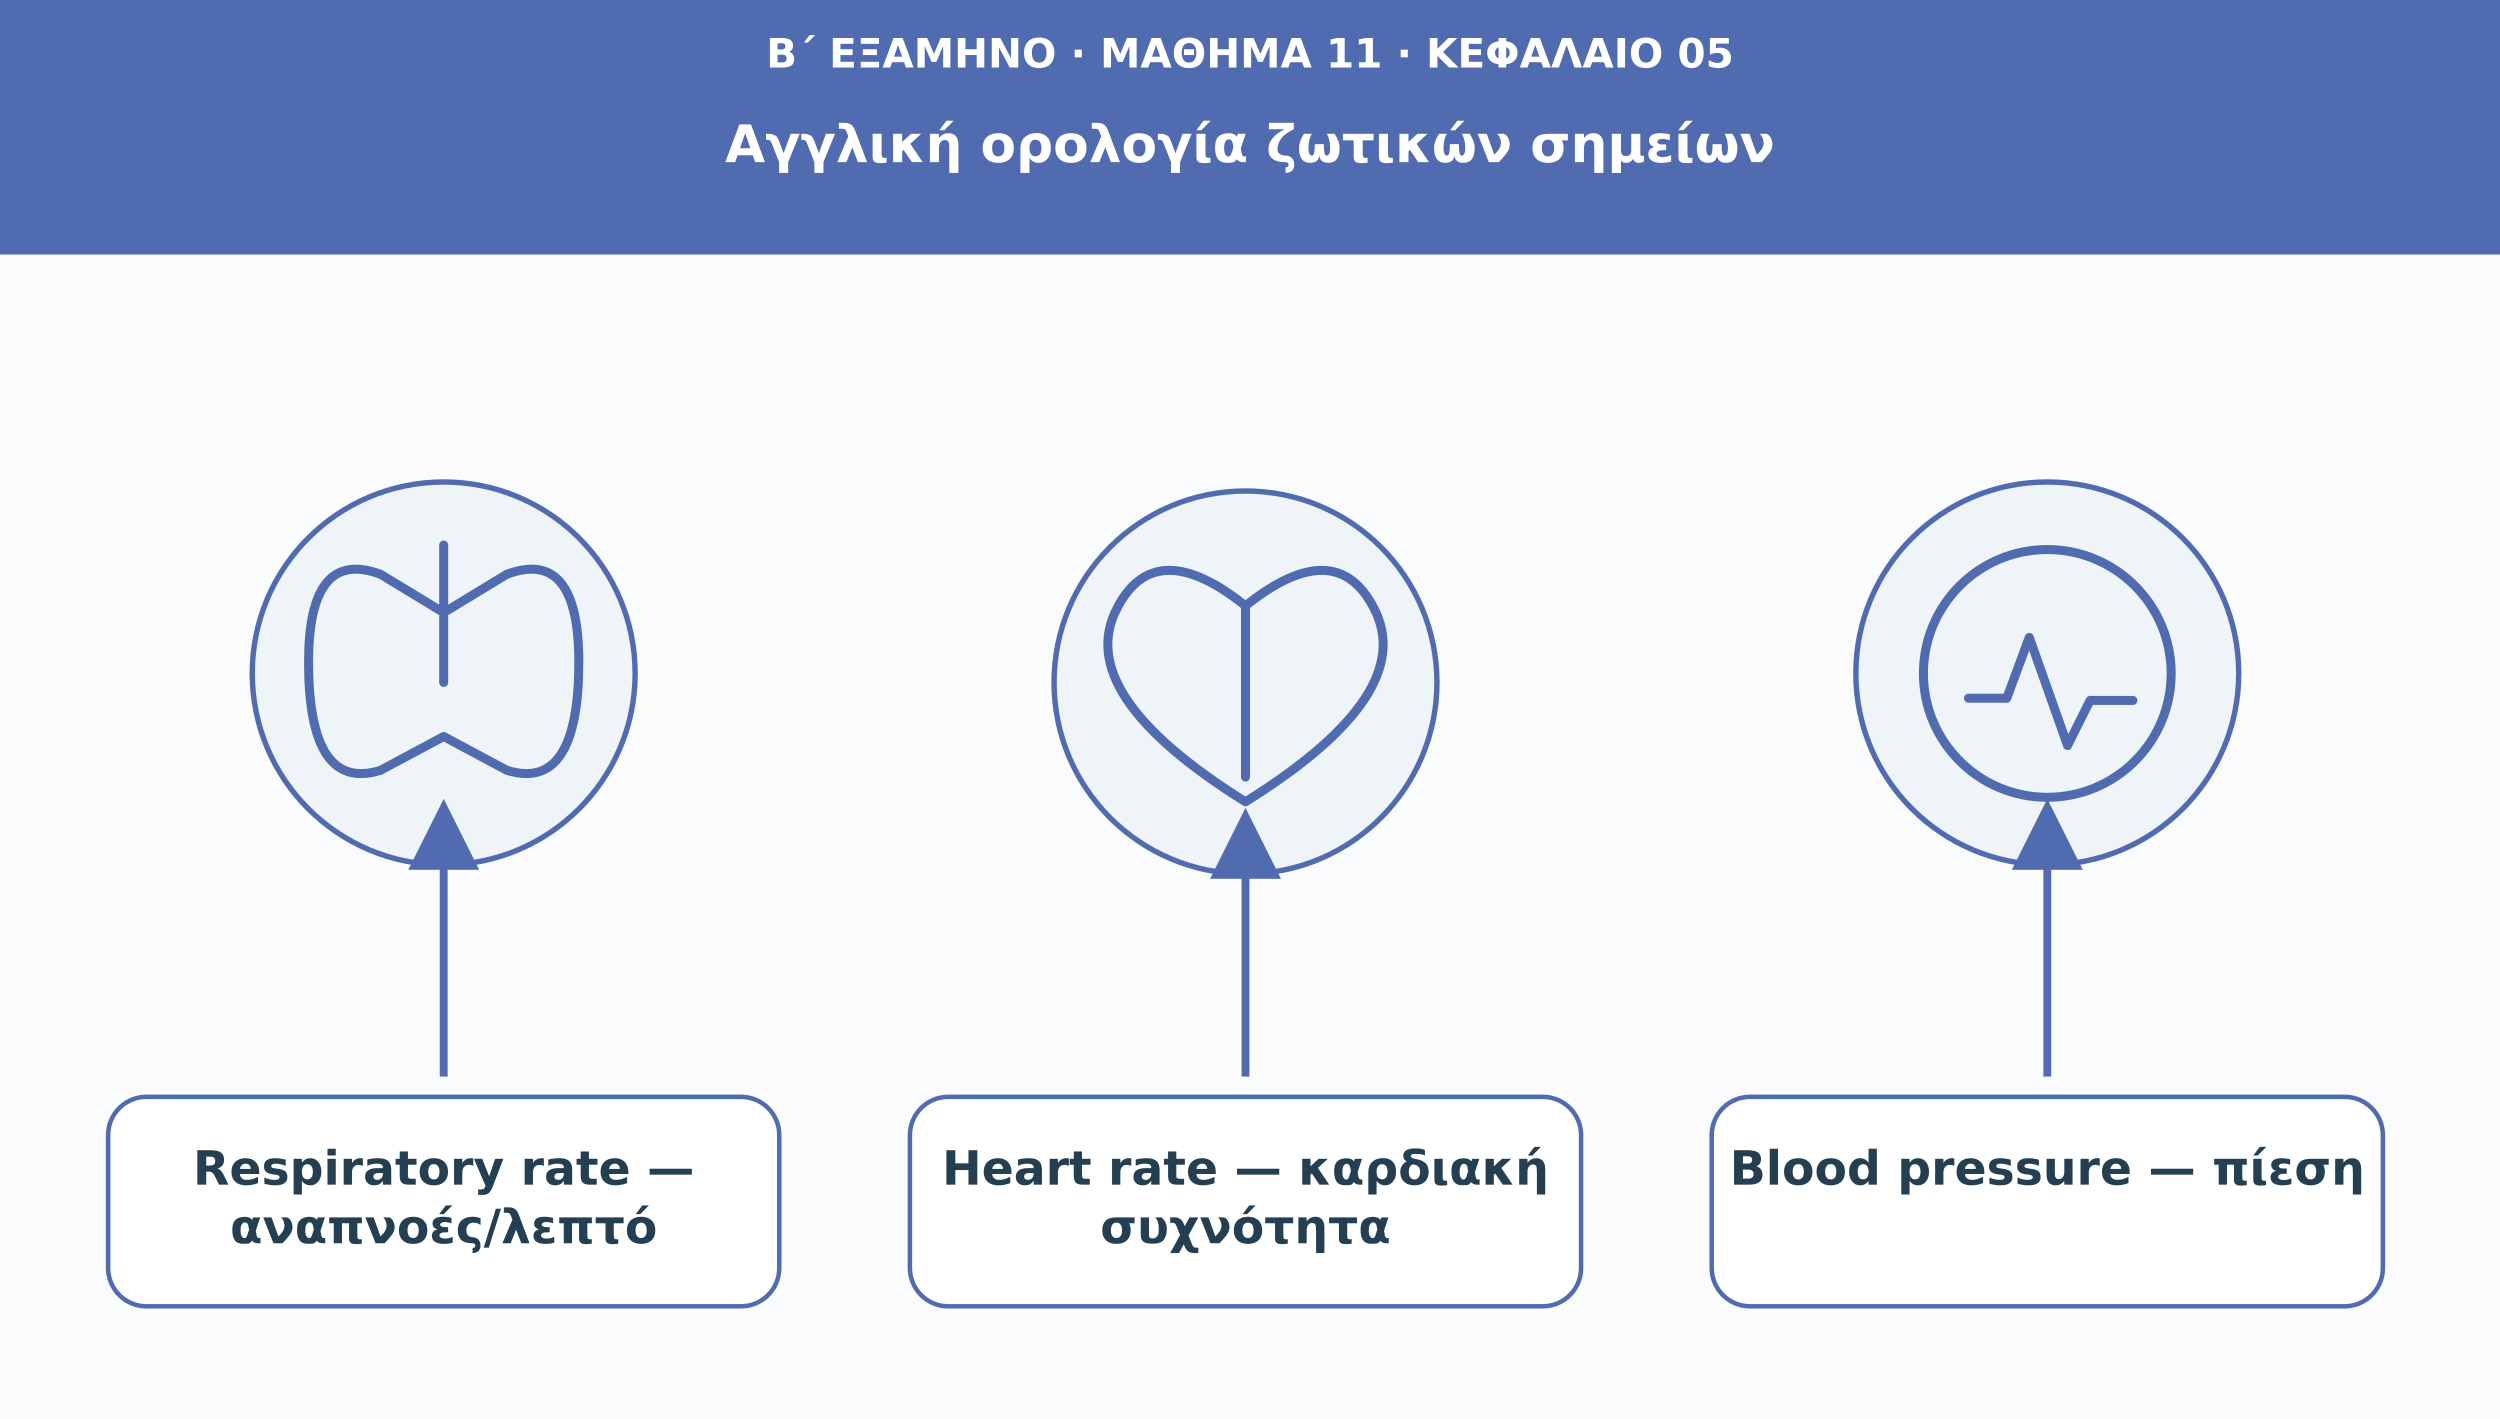
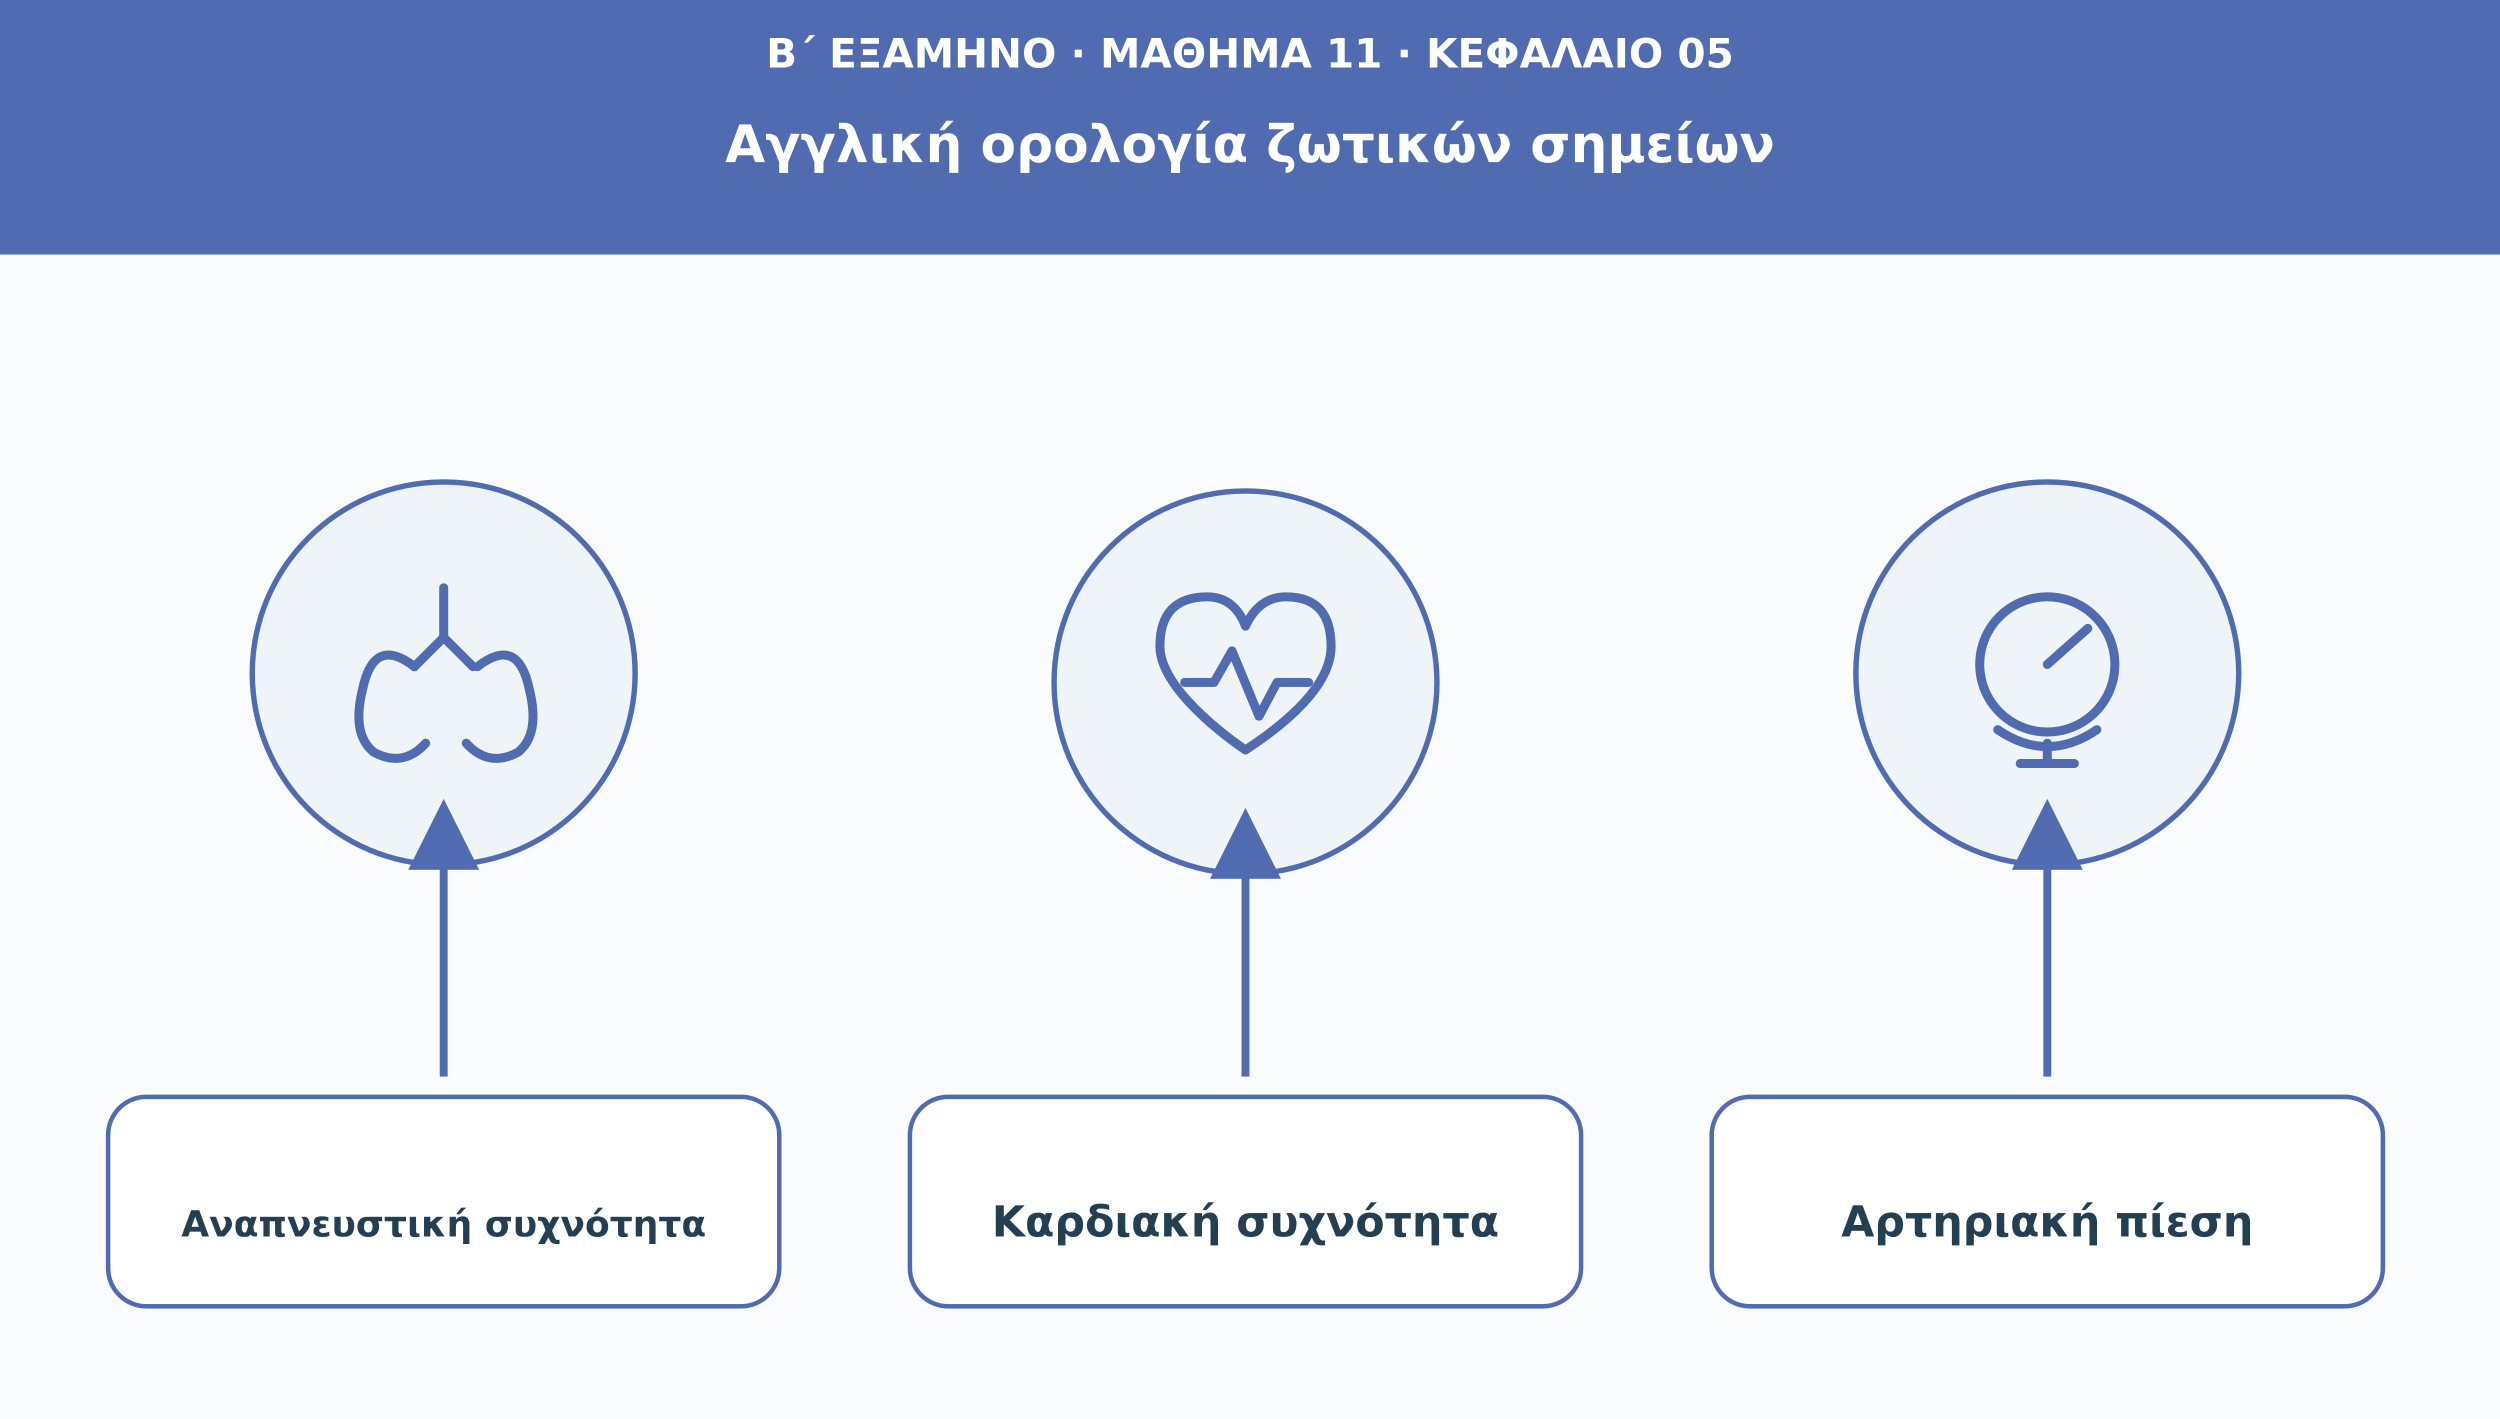
<svg xmlns="http://www.w3.org/2000/svg" viewBox="0 0 1110 630" role="img" aria-labelledby="t d">
  <defs>
    <marker id="arr" viewBox="0 0 10 10" markerWidth="9" markerHeight="9" refX="8" refY="5" orient="auto">
      <path d="M0 0L10 5L0 10Z" fill="#506bb0" />
    </marker>
  </defs>
  <rect width="1110" height="630" fill="#f9fbfd" />
  <rect width="1110" height="113" fill="#506bb0" />
  <text x="555" y="30" font-family="DejaVu Sans,Arial,sans-serif" font-size="18" fill="#ffffff" font-weight="690" text-anchor="middle">Β΄ ΕΞΑΜΗΝΟ · ΜΑΘΗΜΑ 11 · ΚΕΦΑΛΑΙΟ 05</text>
  <text x="555" y="72" font-family="DejaVu Sans,Arial,sans-serif" font-size="23" fill="#ffffff" font-weight="720" text-anchor="middle">Αγγλική ορολογία ζωτικών σημείων</text>
  <circle cx="197" cy="299" r="85" fill="#eef4f8" stroke="#506bb0" stroke-width="2.4" />
  <g transform="translate(197 299)" fill="none" stroke="#506bb0" stroke-width="4" stroke-linecap="round" stroke-linejoin="round">
-     <path d="M0-57v30m0 0l-28-17q-32-12-32 39q0 58 32 48l28-15m0-55 28-17q32-12 32 39q0 58-32 48L0 28" />
-     <path d="M0-25v29" />
+     <path d="M0-38v22m0 0-13 13m13-13 13 13" />
+     <path d="M-13-3q-18-14-23 10-5 20 5 28 13 7 23-4m23-34q18-14 23 10 5 20-5 28-13 7-23-4" />
  </g>
  <path d="M197 478L197 361" stroke="#506bb0" stroke-width="3.5" marker-end="url(#arr)" />
  <rect x="48" y="487" width="298" height="93" rx="17" fill="#ffffff" stroke="#506bb0" stroke-width="2" />
-   <text x="197" y="526" font-family="DejaVu Sans,Arial,sans-serif" font-size="21" fill="#253f52" font-weight="700" text-anchor="middle">Respiratory rate —</text>
-   <text x="197" y="552" font-family="DejaVu Sans,Arial,sans-serif" font-size="21" fill="#253f52" font-weight="700" text-anchor="middle">αναπνοές/λεπτό</text>
  <circle cx="553" cy="303" r="85" fill="#eef4f8" stroke="#506bb0" stroke-width="2.4" />
  <g transform="translate(553 303)" fill="none" stroke="#506bb0" stroke-width="4" stroke-linecap="round" stroke-linejoin="round">
-     <path d="M0 53q-77-48-57-86q17-33 57-1q40-32 57 1q20 38-57 86Z" />
-     <path d="M0-34V42" />
+     <path d="M0 30S-38 5-38-16q0-22 21-22 12 0 17 13 6-13 18-13 20 0 20 22Q38 5 0 30Z" />
+     <path d="M-27 0h13l8-14 12 29 8-15h14" />
  </g>
  <path d="M553 478L553 365" stroke="#506bb0" stroke-width="3.5" marker-end="url(#arr)" />
  <rect x="404" y="487" width="298" height="93" rx="17" fill="#ffffff" stroke="#506bb0" stroke-width="2" />
-   <text x="553" y="526" font-family="DejaVu Sans,Arial,sans-serif" font-size="21" fill="#253f52" font-weight="700" text-anchor="middle">Heart rate — καρδιακή</text>
-   <text x="553" y="552" font-family="DejaVu Sans,Arial,sans-serif" font-size="21" fill="#253f52" font-weight="700" text-anchor="middle">συχνότητα</text>
  <circle cx="909" cy="299" r="85" fill="#eef4f8" stroke="#506bb0" stroke-width="2.4" />
  <g transform="translate(909 299)" fill="none" stroke="#506bb0" stroke-width="4" stroke-linecap="round" stroke-linejoin="round">
-     <circle r="55" />
-     <path d="M-35 11h17l10-27 17 48 10-20h19" />
+     <circle cy="-4" r="30" />
+     <path d="M0-4 18-20M-12 40h24m-12-9v9" />
+     <path d="M-22 25q22 15 44 0" />
  </g>
  <path d="M909 478L909 361" stroke="#506bb0" stroke-width="3.5" marker-end="url(#arr)" />
  <rect x="760" y="487" width="298" height="93" rx="17" fill="#ffffff" stroke="#506bb0" stroke-width="2" />
-   <text x="909" y="526" font-family="DejaVu Sans,Arial,sans-serif" font-size="21" fill="#253f52" font-weight="700" text-anchor="middle">Blood pressure — πίεση</text>
+   <text x="197" y="549" font-family="DejaVu Sans,Arial,sans-serif" font-size="16" fill="#253f52" font-weight="700" text-anchor="middle">Αναπνευστική συχνότητα</text>
+   <text x="553" y="549" font-family="DejaVu Sans,Arial,sans-serif" font-size="19" fill="#253f52" font-weight="700" text-anchor="middle">Καρδιακή συχνότητα</text>
+   <text x="909" y="549" font-family="DejaVu Sans,Arial,sans-serif" font-size="19" fill="#253f52" font-weight="700" text-anchor="middle">Αρτηριακή πίεση</text>
</svg>
